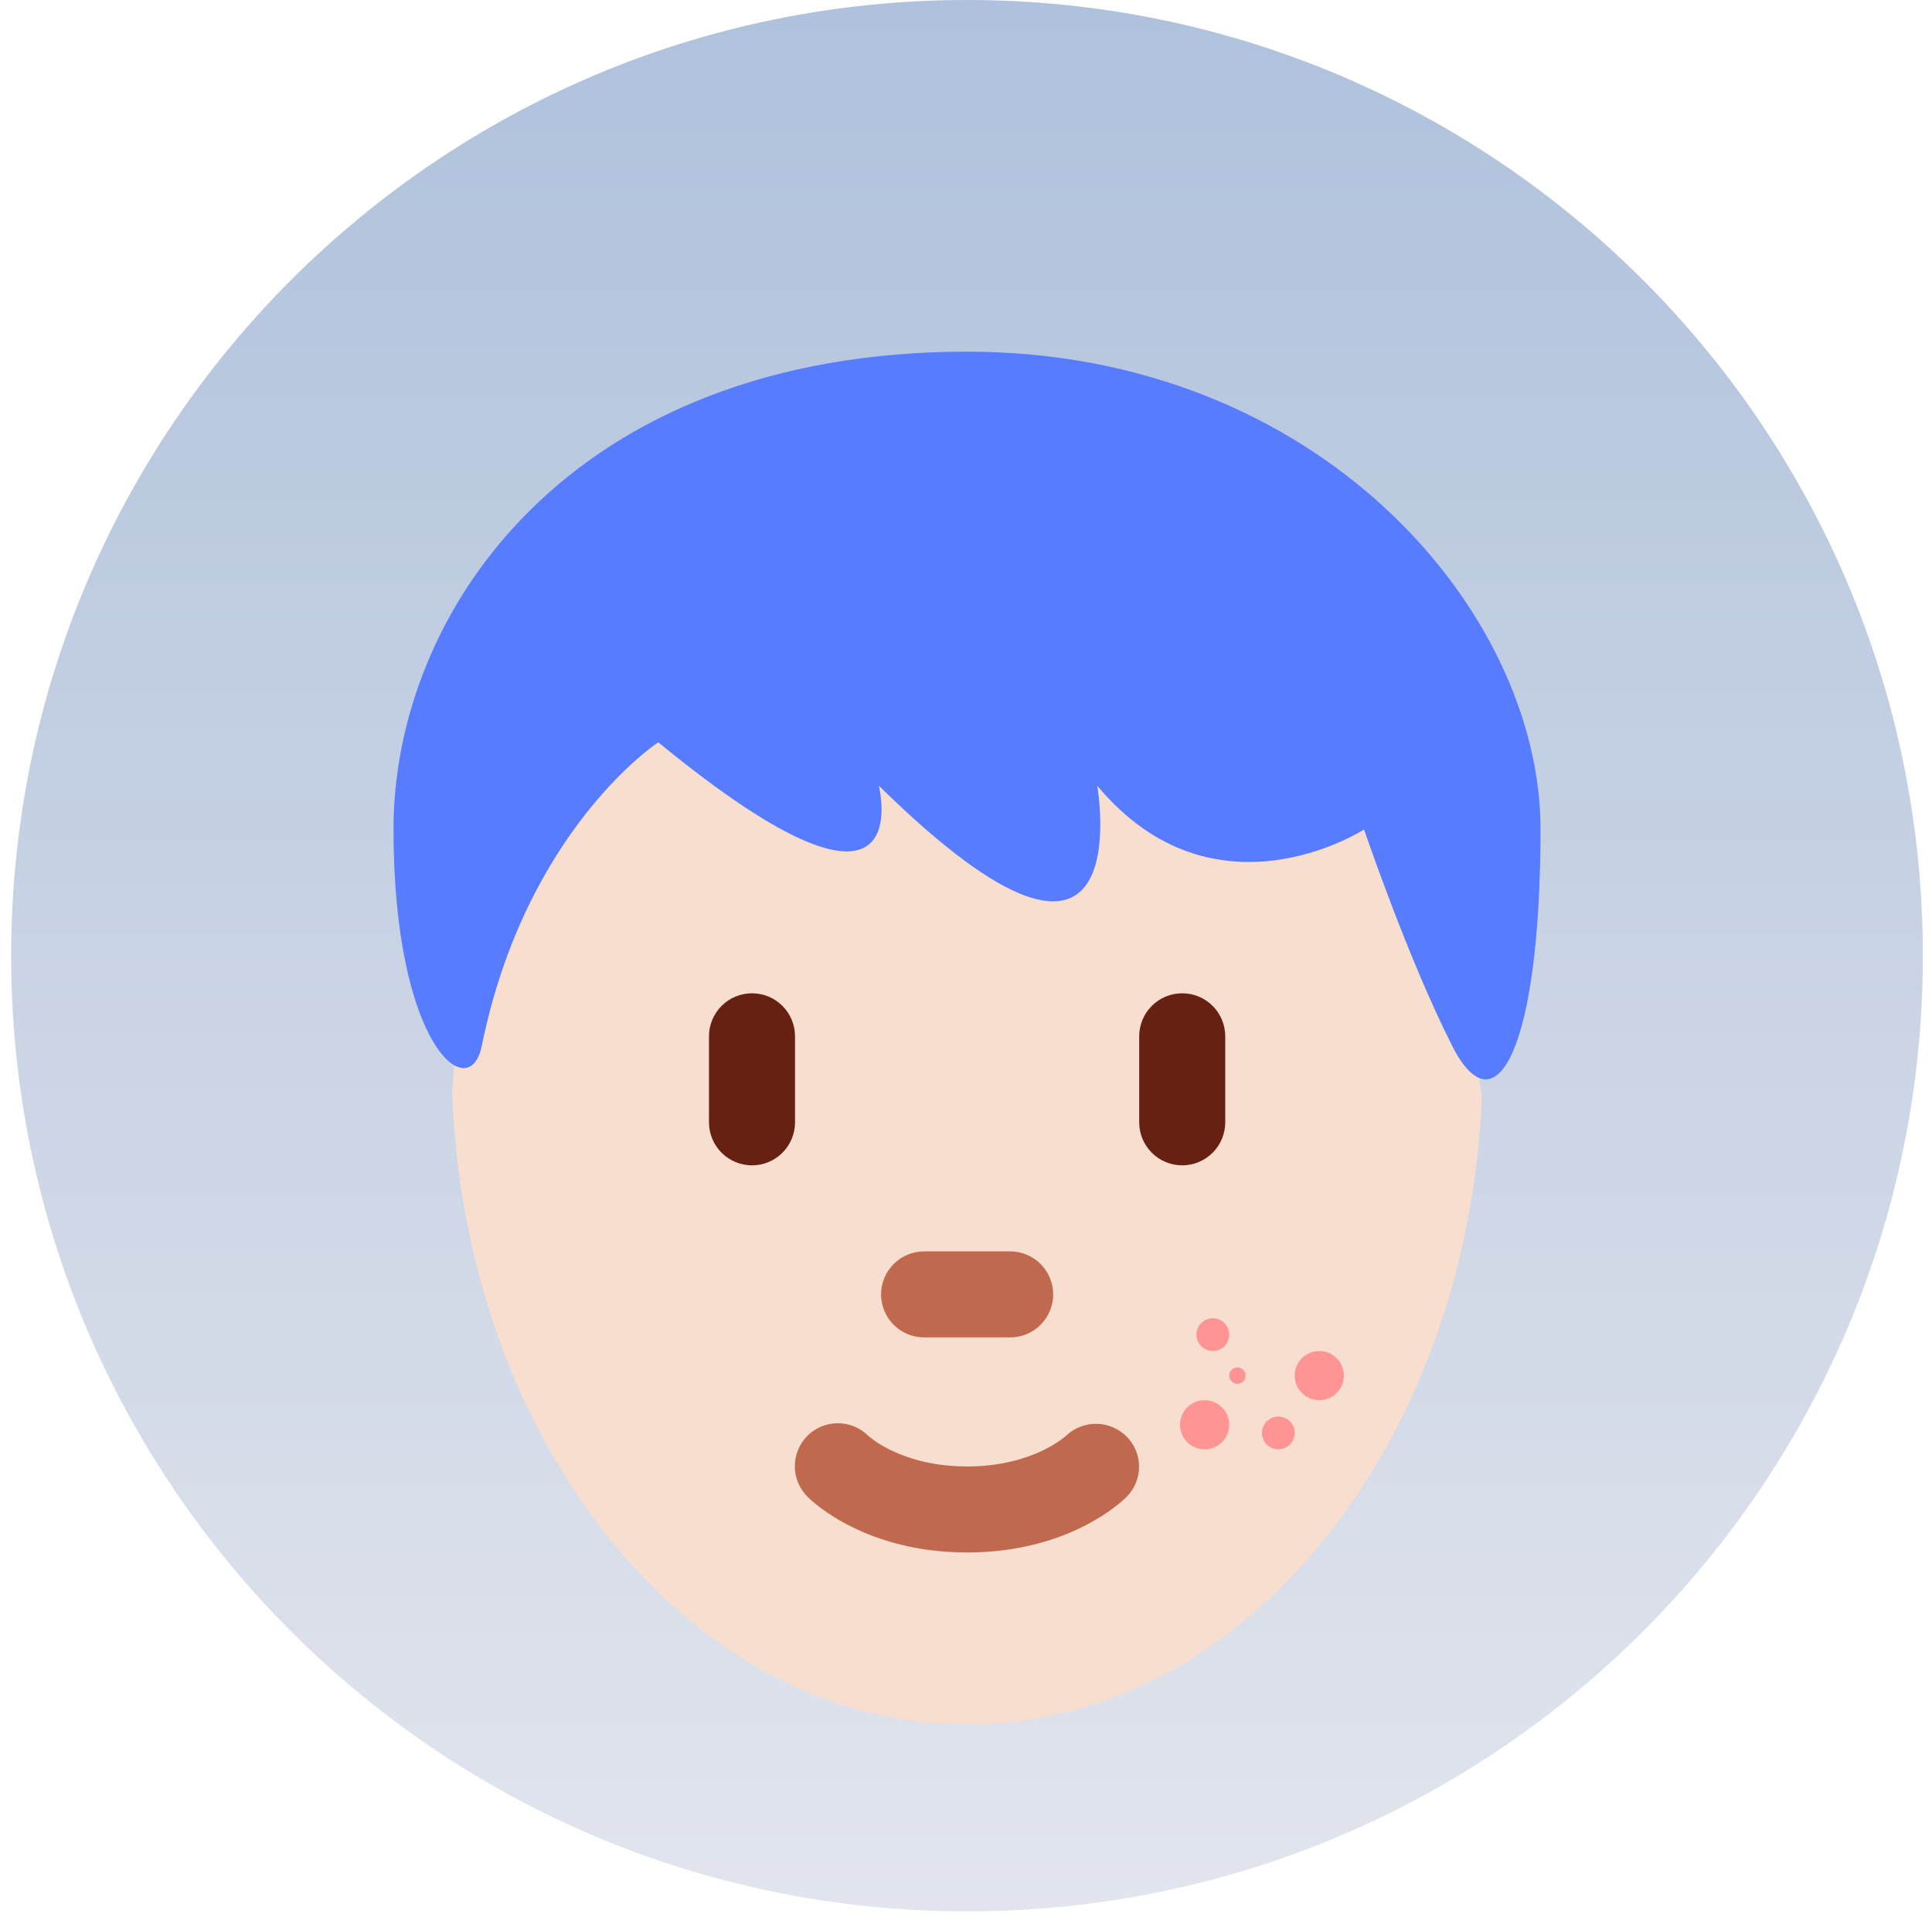
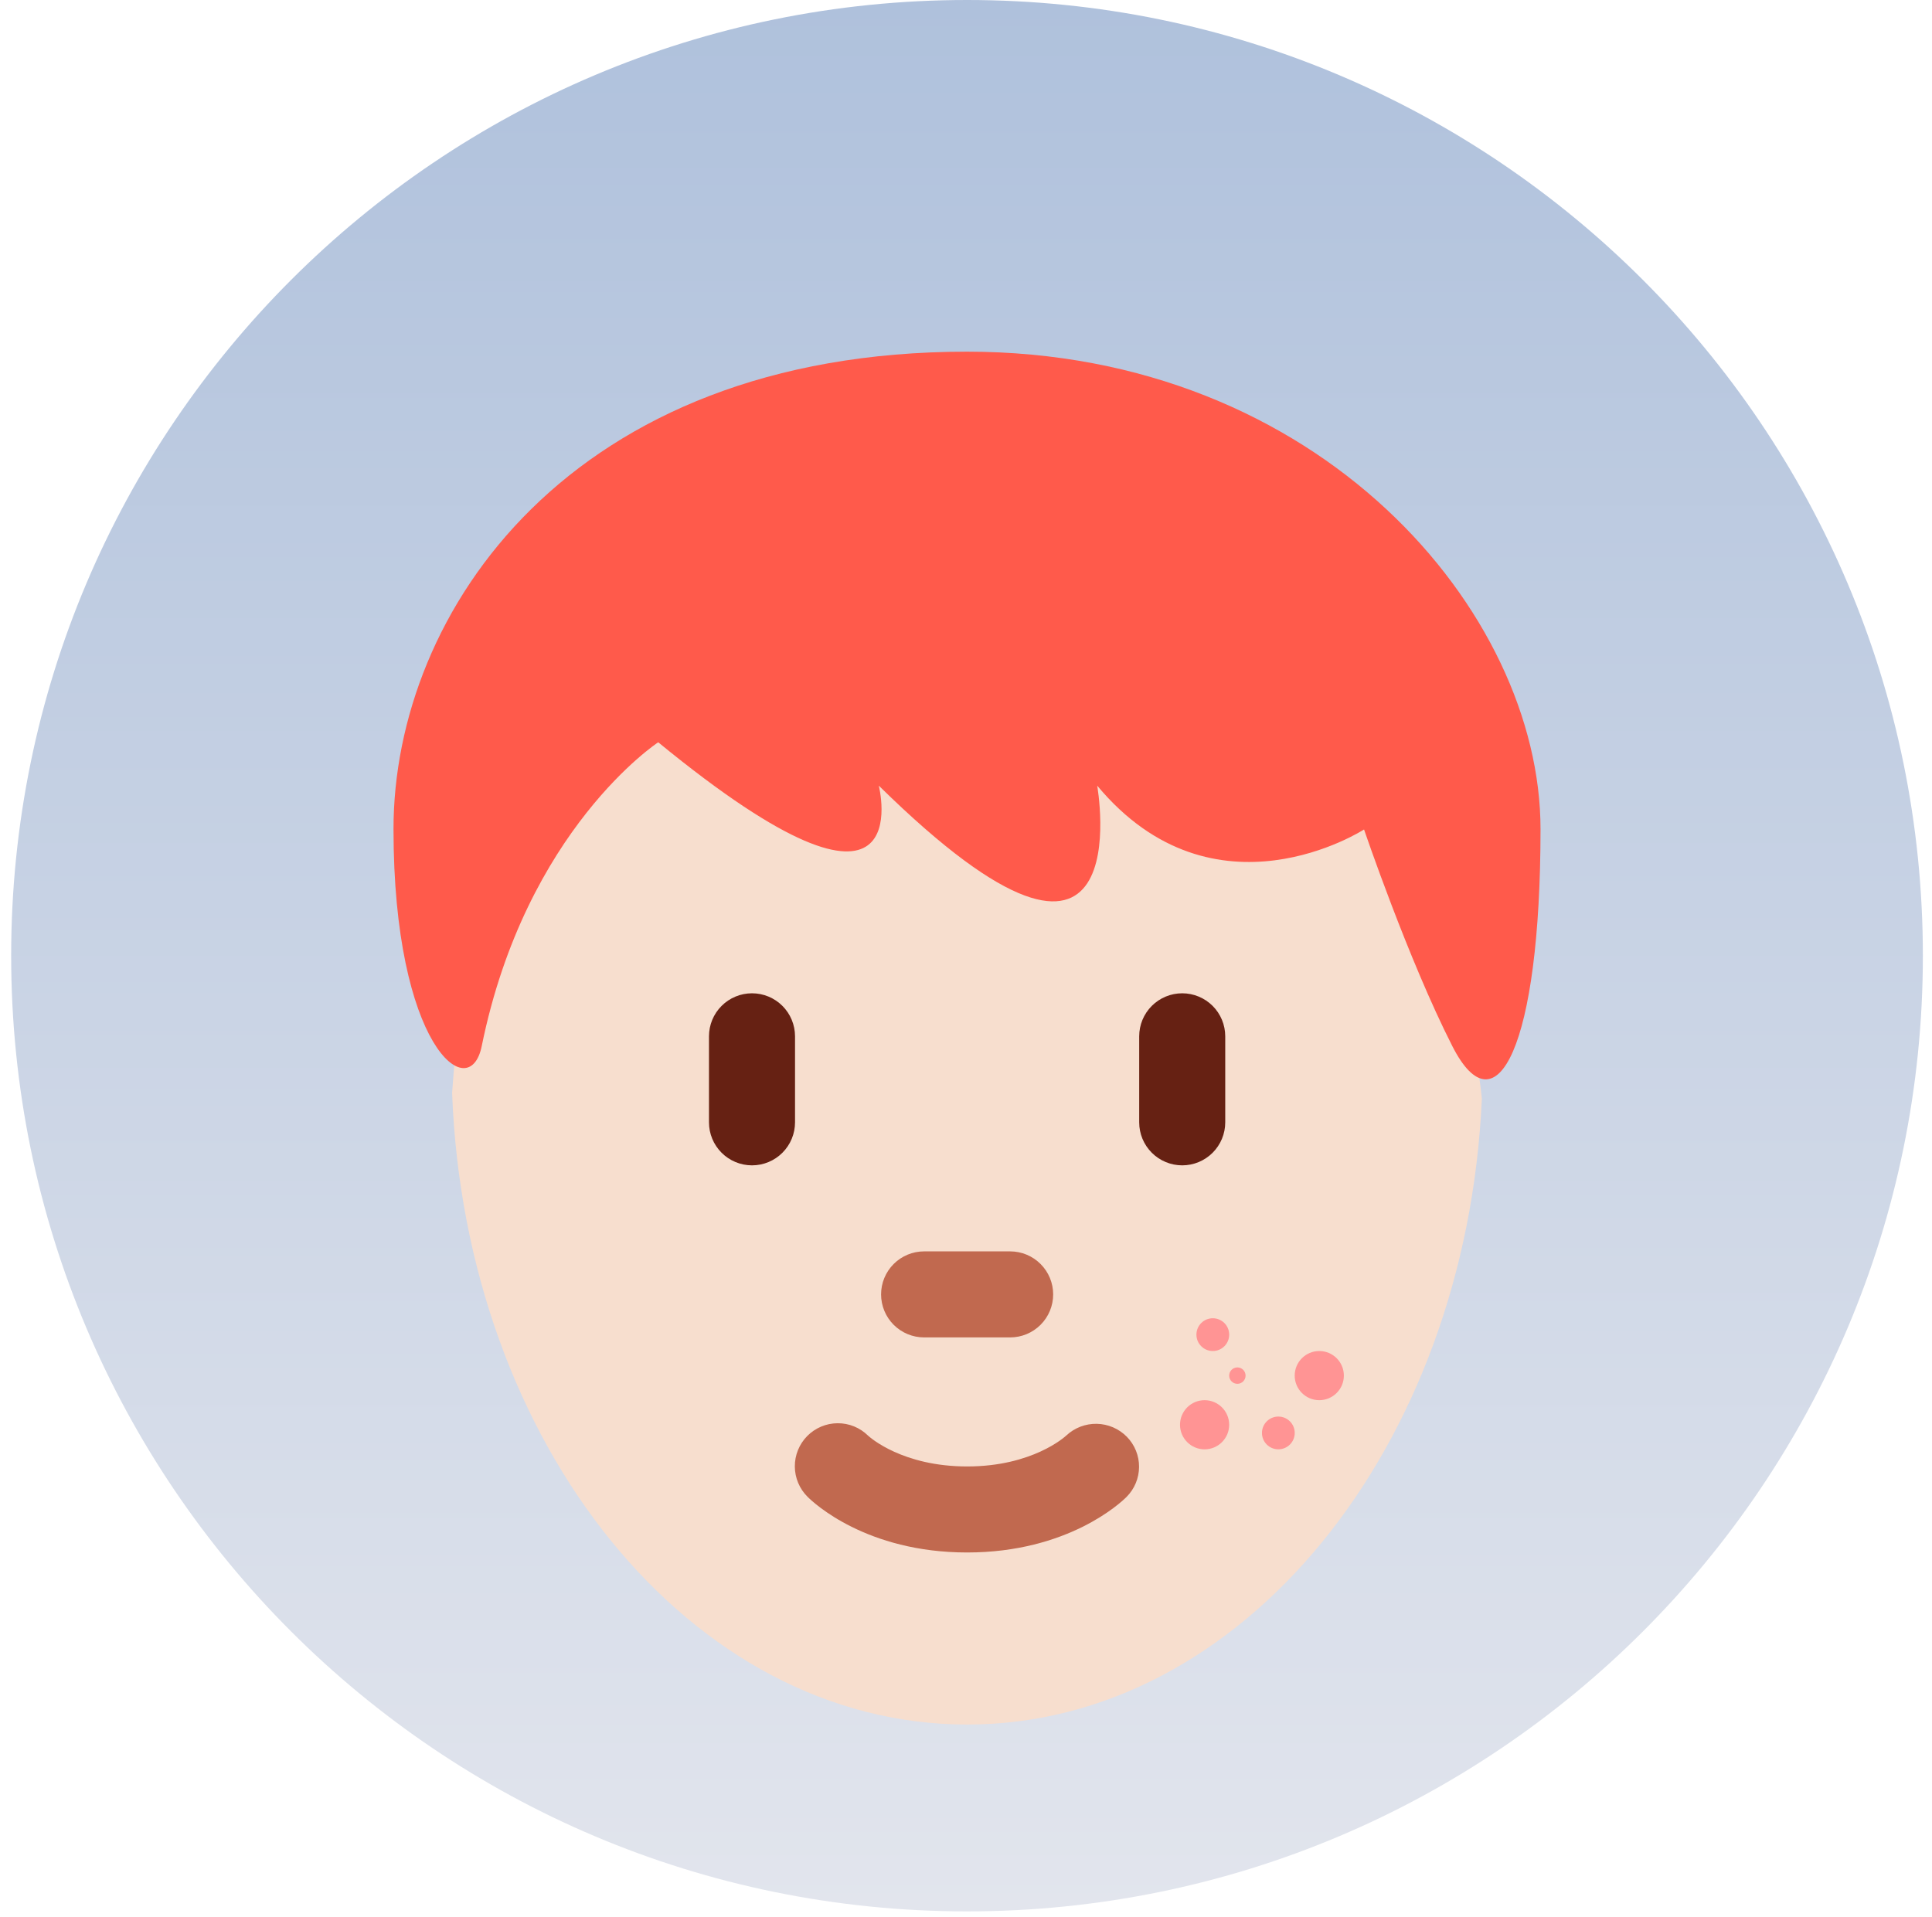
<svg xmlns="http://www.w3.org/2000/svg" width="127" height="126" viewBox="0 0 127 126" fill="none">
  <circle cx="63.567" cy="62.833" r="62.833" fill="url(#paint0_linear_4741_2341)" />
  <path d="M78.727 46.326C67.415 46.326 42.948 43.385 42.948 43.385C42.948 43.385 38.056 48.766 35.228 51.594C29.959 56.863 30.417 63.531 29.719 71.848C30.587 94.964 45.386 113.382 63.572 113.382C81.654 113.382 96.394 95.17 97.409 72.233C96.413 61.967 89.502 46.326 78.727 46.326Z" fill="#F7DECE" />
  <path d="M63.574 102.069C56.936 102.069 53.464 98.789 53.09 98.413C52.556 97.886 52.253 97.169 52.248 96.419C52.243 95.669 52.536 94.948 53.062 94.414C53.589 93.88 54.306 93.577 55.056 93.572C55.806 93.566 56.527 93.859 57.061 94.386C57.205 94.519 59.34 96.413 63.574 96.413C67.869 96.413 70.002 94.462 70.092 94.38C70.635 93.871 71.356 93.595 72.1 93.61C72.844 93.626 73.552 93.931 74.074 94.462C74.591 94.99 74.88 95.701 74.876 96.441C74.873 97.18 74.579 97.889 74.057 98.413C73.684 98.789 70.211 102.069 63.574 102.069ZM66.402 87.929H60.746C59.996 87.929 59.276 87.631 58.746 87.101C58.216 86.571 57.918 85.851 57.918 85.101C57.918 84.351 58.216 83.632 58.746 83.102C59.276 82.571 59.996 82.273 60.746 82.273H66.402C67.152 82.273 67.871 82.571 68.401 83.102C68.932 83.632 69.23 84.351 69.23 85.101C69.23 85.851 68.932 86.571 68.401 87.101C67.871 87.631 67.152 87.929 66.402 87.929Z" fill="#C1694F" />
  <path d="M49.433 76.617C48.683 76.617 47.964 76.319 47.434 75.788C46.903 75.258 46.605 74.539 46.605 73.789V68.133C46.605 67.383 46.903 66.663 47.434 66.133C47.964 65.603 48.683 65.305 49.433 65.305C50.183 65.305 50.903 65.603 51.433 66.133C51.963 66.663 52.261 67.383 52.261 68.133V73.789C52.261 74.539 51.963 75.258 51.433 75.788C50.903 76.319 50.183 76.617 49.433 76.617ZM77.713 76.617C76.963 76.617 76.244 76.319 75.713 75.788C75.183 75.258 74.885 74.539 74.885 73.789V68.133C74.885 67.383 75.183 66.663 75.713 66.133C76.244 65.603 76.963 65.305 77.713 65.305C78.463 65.305 79.182 65.603 79.713 66.133C80.243 66.663 80.541 67.383 80.541 68.133V73.789C80.541 74.539 80.243 75.258 79.713 75.788C79.182 76.319 78.463 76.617 77.713 76.617Z" fill="#662113" />
-   <path d="M63.567 23.121C86.77 23.121 101.266 40.242 101.266 54.509C101.266 68.773 98.365 74.485 95.466 68.773C92.564 63.069 89.666 54.534 89.666 54.534C89.666 54.534 79.83 60.905 72.124 51.652C72.124 51.652 75.17 68.773 57.767 51.652C57.767 51.652 60.668 63.069 43.268 48.802C43.268 48.802 34.566 54.509 31.667 68.773C30.864 72.735 25.867 68.773 25.867 54.509C25.864 40.242 37.465 23.121 63.567 23.121Z" fill="#577CFF" />
+   <path d="M63.567 23.121C86.77 23.121 101.266 40.242 101.266 54.509C101.266 68.773 98.365 74.485 95.466 68.773C92.564 63.069 89.666 54.534 89.666 54.534C89.666 54.534 79.83 60.905 72.124 51.652C72.124 51.652 75.17 68.773 57.767 51.652C57.767 51.652 60.668 63.069 43.268 48.802C43.268 48.802 34.566 54.509 31.667 68.773C30.864 72.735 25.867 68.773 25.867 54.509C25.864 40.242 37.465 23.121 63.567 23.121Z" style="fill: rgb(255, 90, 75);" />
  <circle cx="79.724" cy="87.747" r="1.077" fill="#FF9494" />
  <circle cx="81.339" cy="90.441" r="0.539" fill="#FF9494" />
  <circle cx="79.184" cy="93.672" r="1.616" fill="#FF9494" />
  <circle cx="84.032" cy="94.21" r="1.077" fill="#FF9494" />
  <circle cx="86.723" cy="90.44" r="1.616" fill="#FF9494" />
  <defs>
    <linearGradient id="paint0_linear_4741_2341" x1="63.567" y1="0" x2="63.567" y2="125.665" gradientUnits="userSpaceOnUse">
      <stop stop-color="#AFC1DC" />
      <stop offset="1" stop-color="#E2E5ED" />
    </linearGradient>
  </defs>
</svg>
